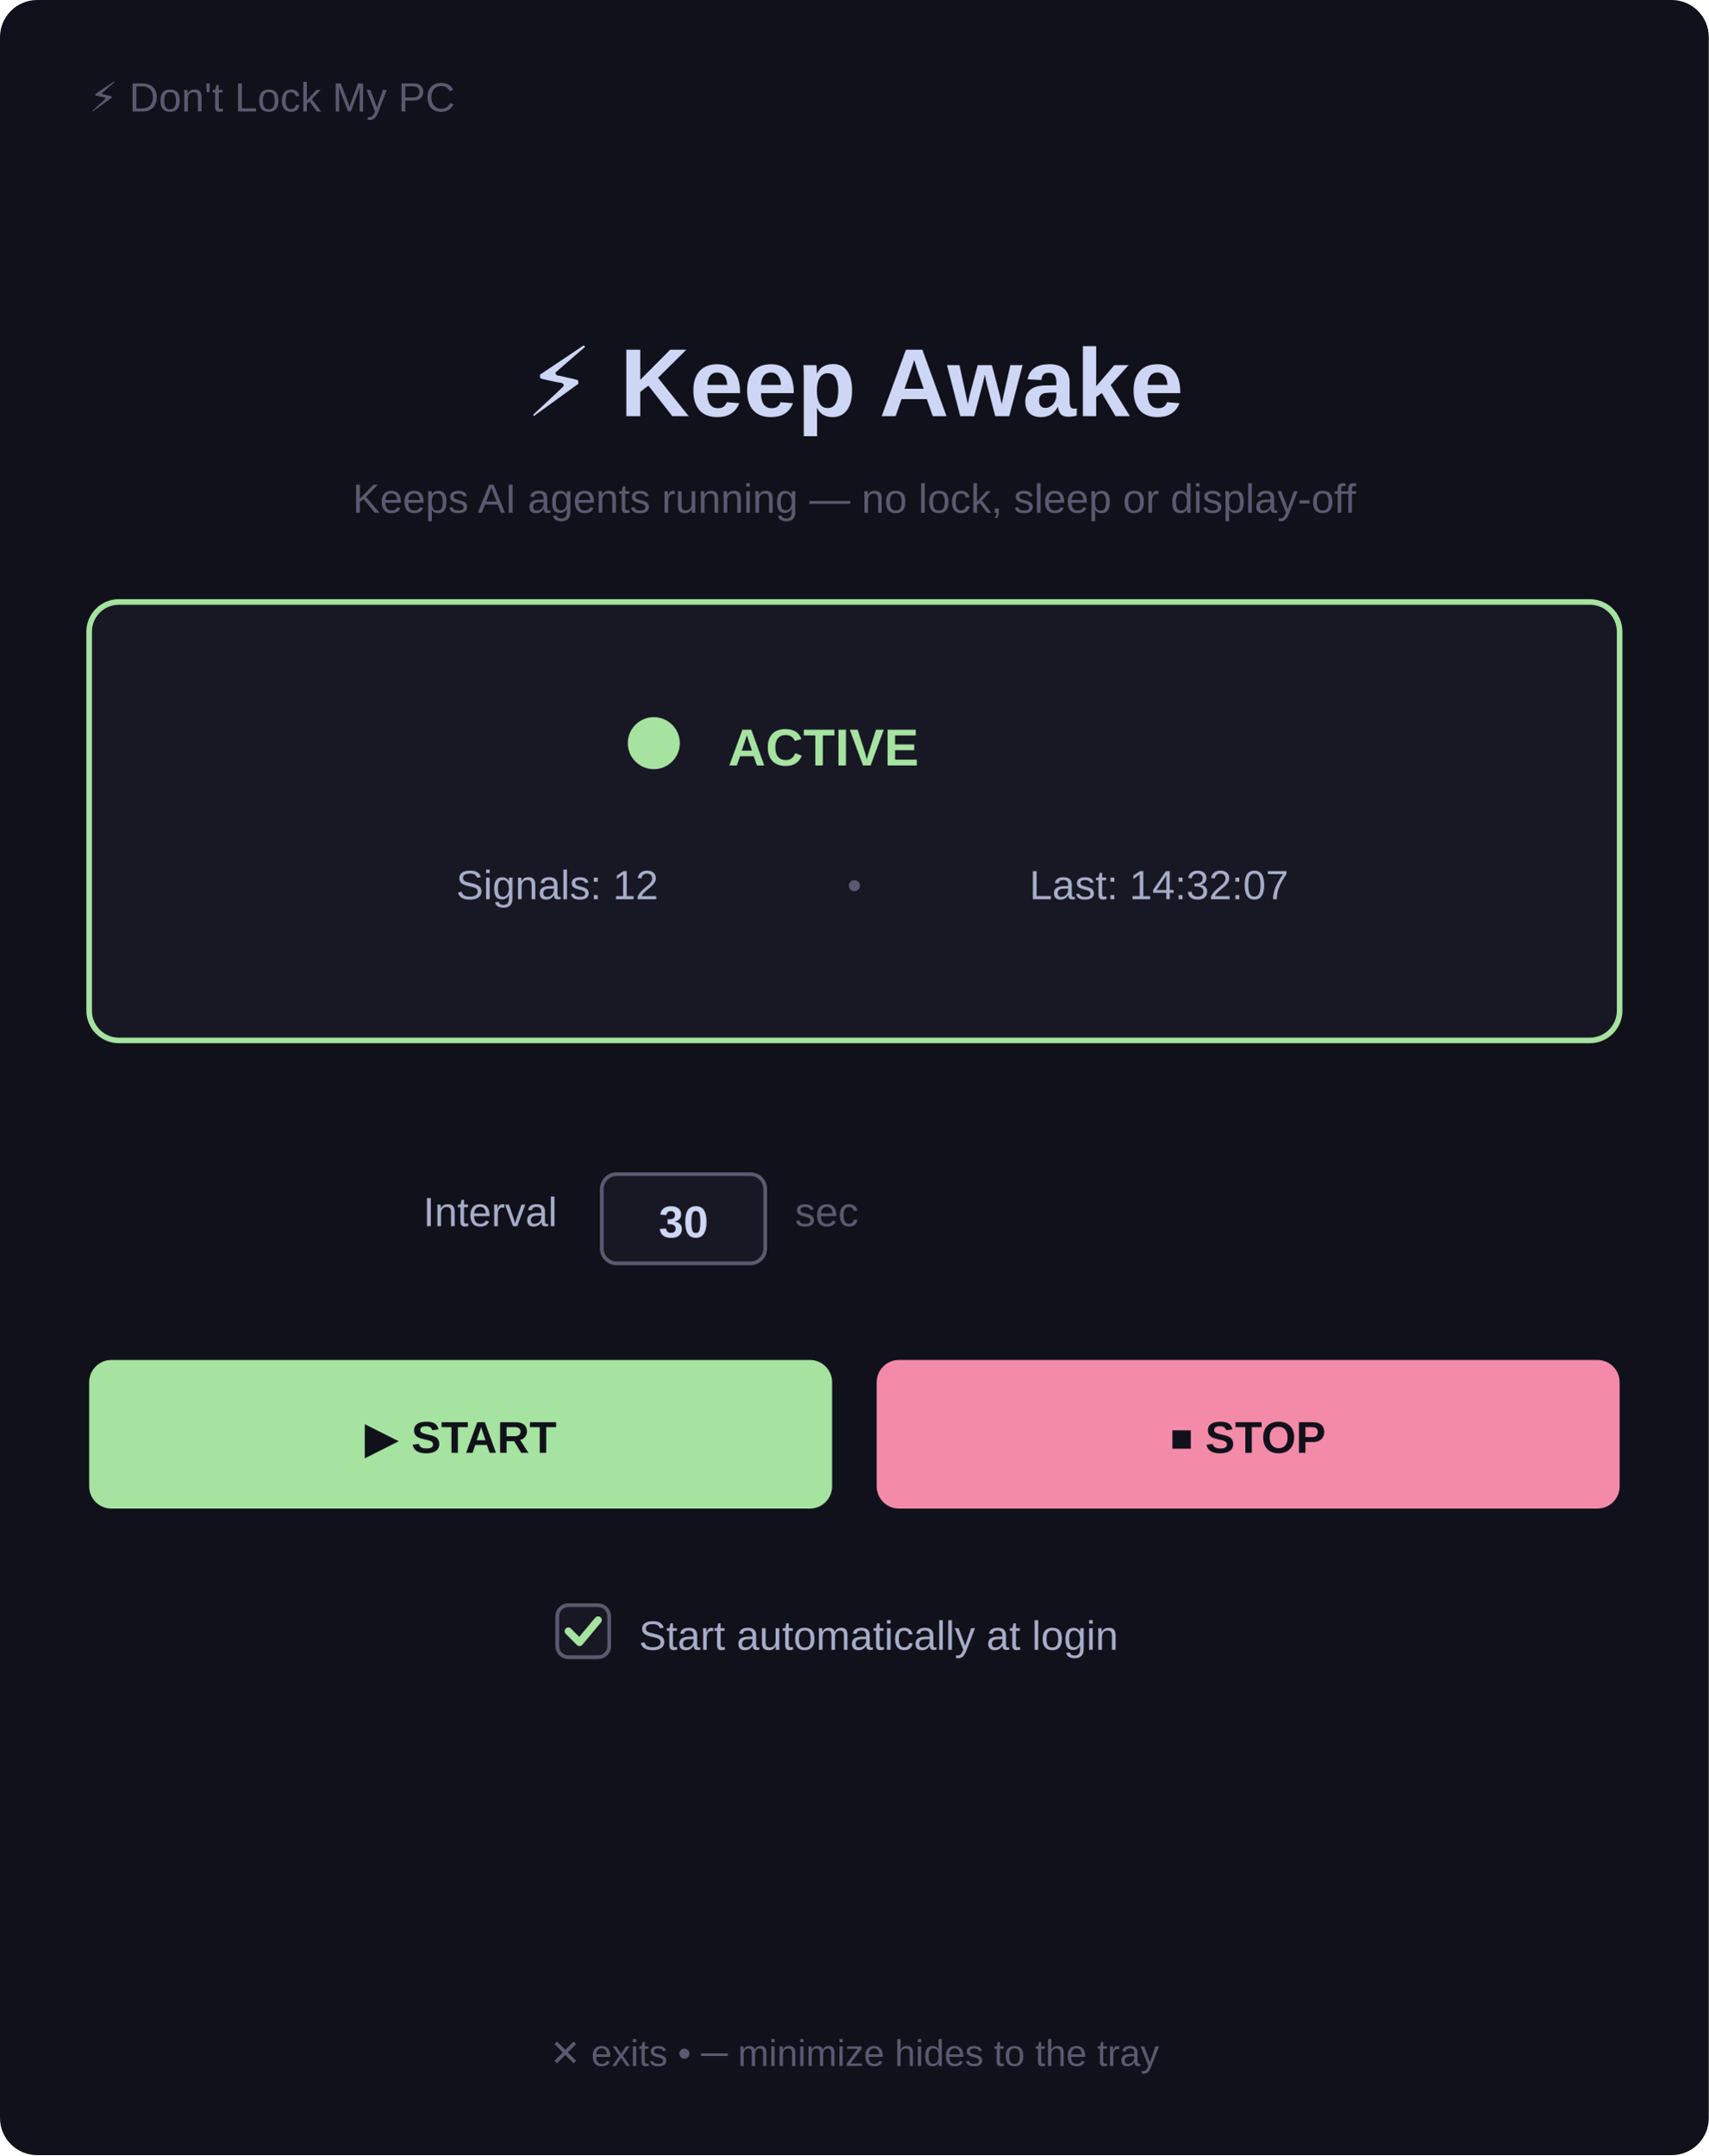
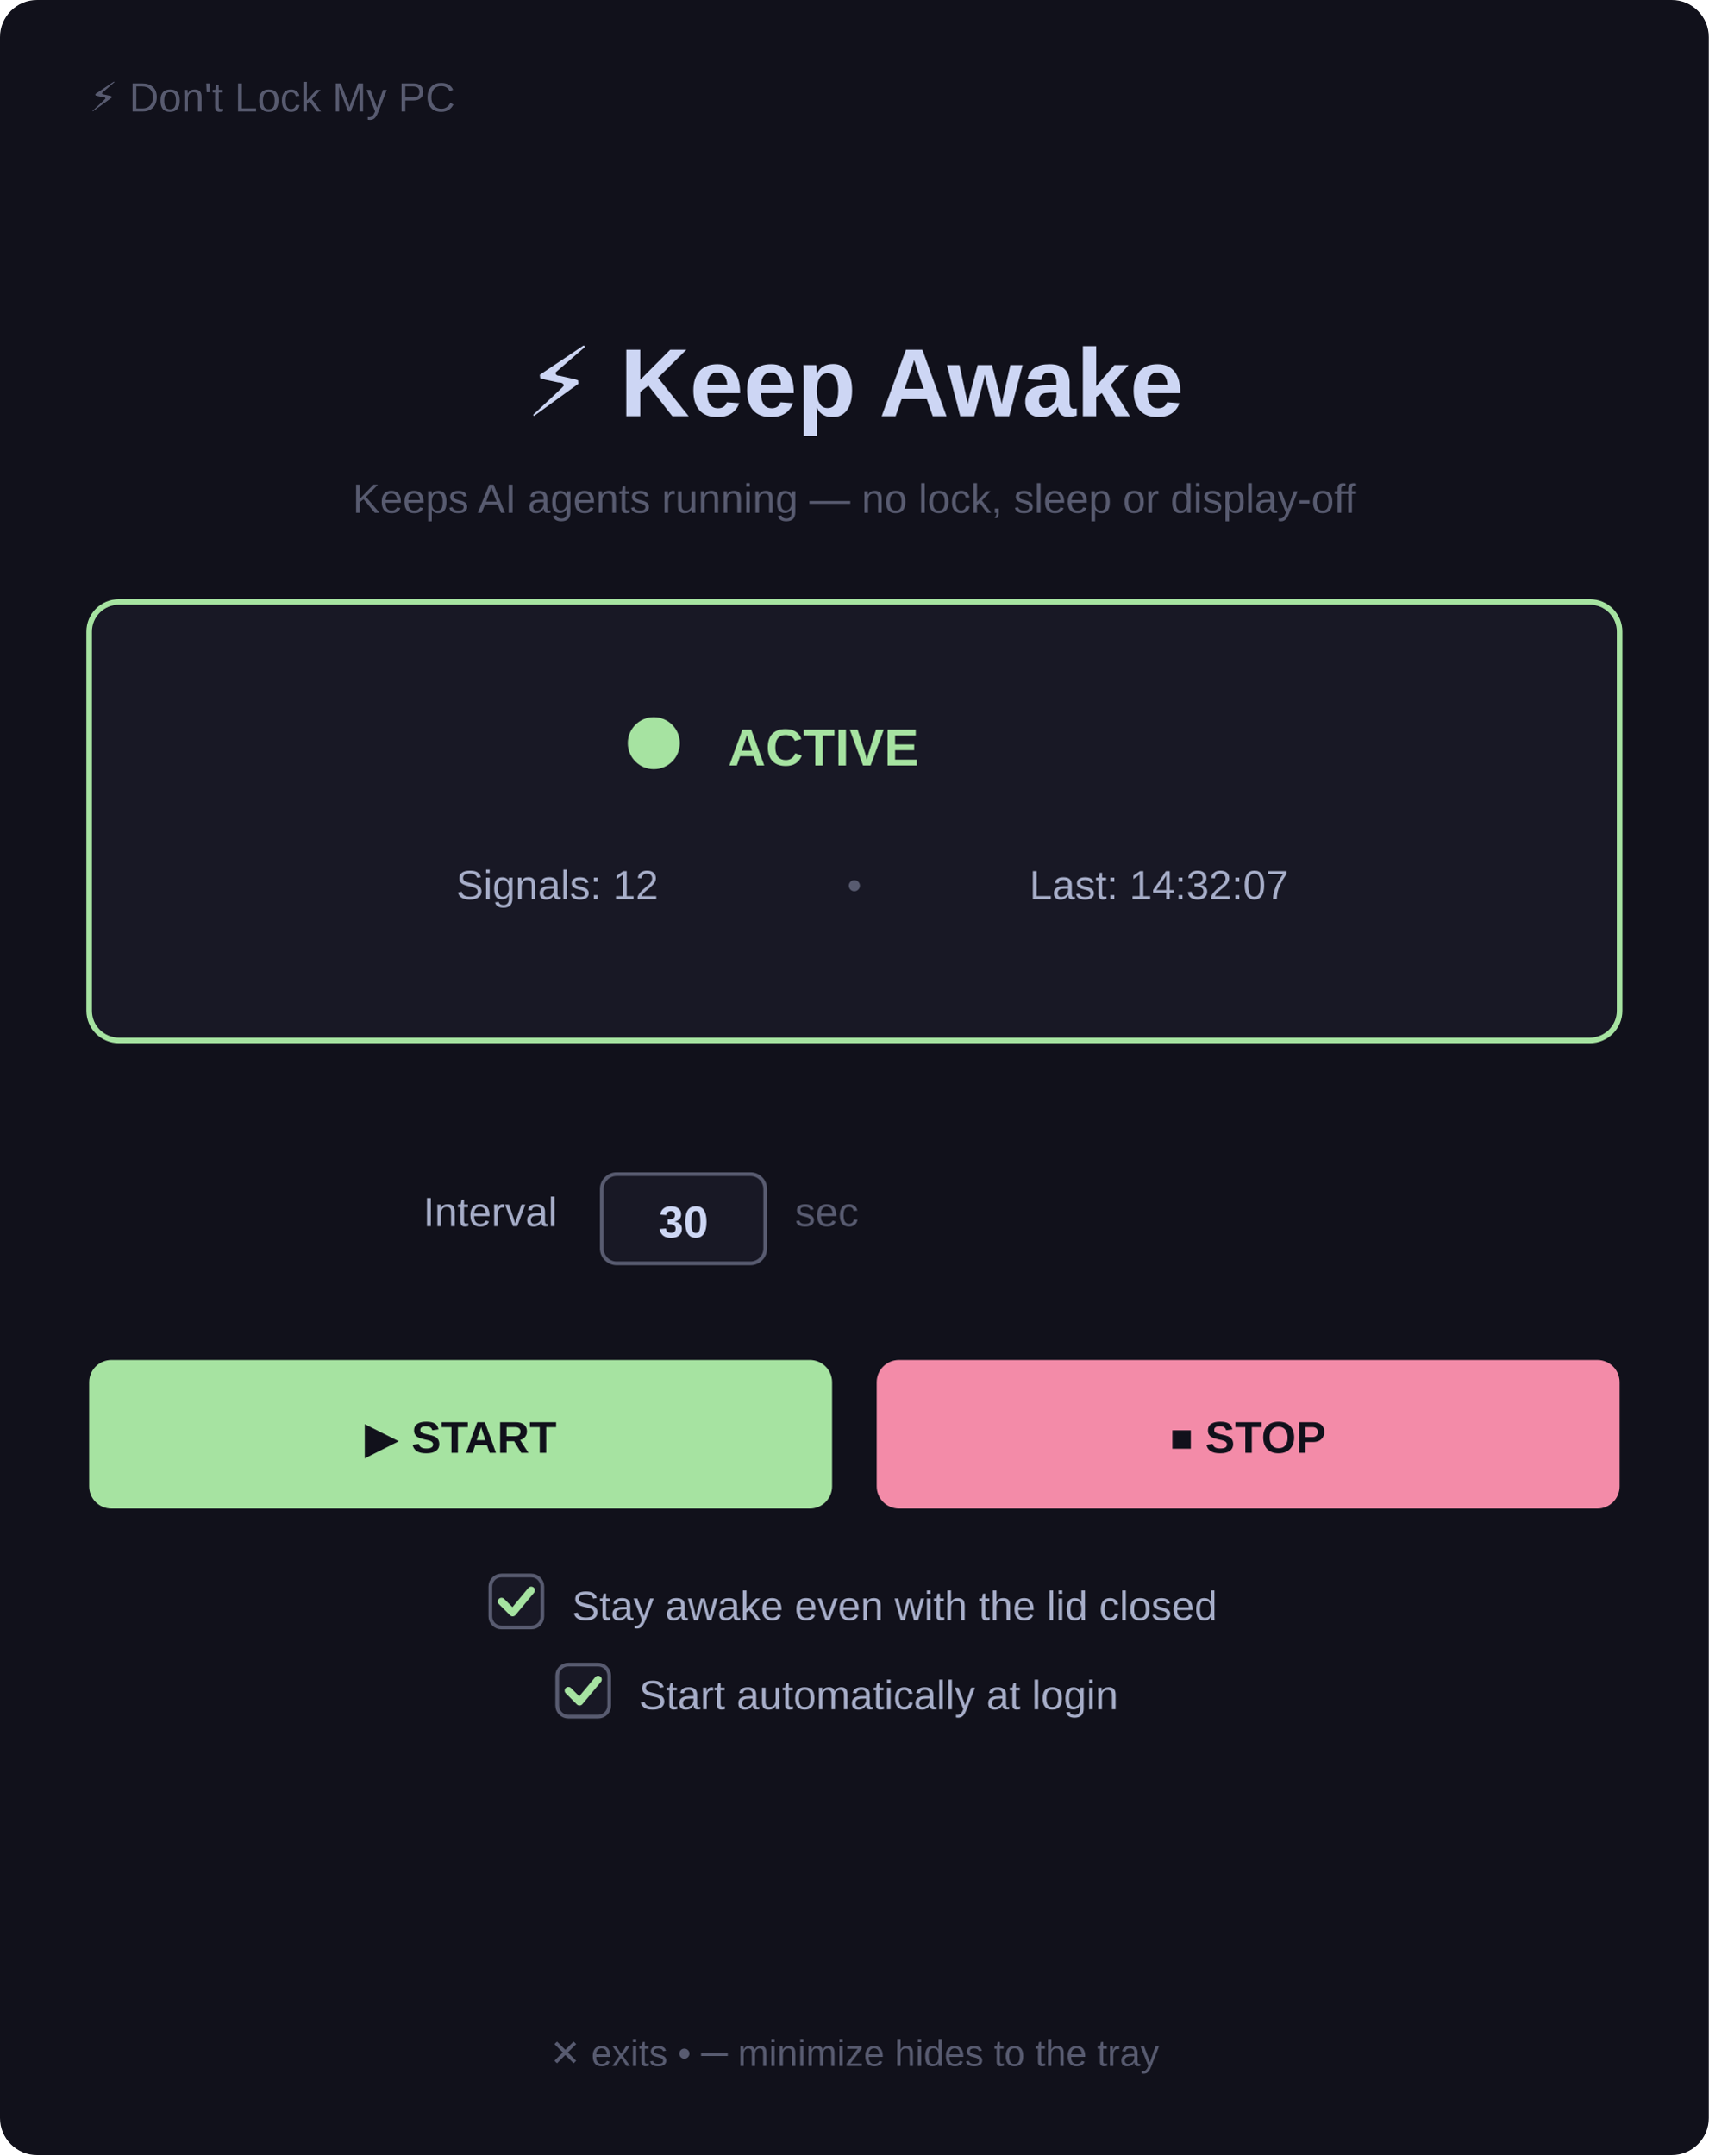
<svg xmlns="http://www.w3.org/2000/svg" width="460" height="580" viewBox="0 0 460 580" font-family="Segoe UI, Helvetica Neue, Arial, sans-serif">
  <rect width="460" height="580" rx="10" fill="#11111b" />
  <text x="24" y="30" fill="#585b70" font-size="11">⚡ Don't Lock My PC</text>
  <text x="230" y="112" fill="#cdd6f4" font-size="26" font-weight="600" text-anchor="middle">⚡ Keep Awake</text>
  <text x="230" y="138" fill="#585b70" font-size="11" text-anchor="middle">Keeps AI agents running — no lock, sleep or display-off</text>
  <rect x="24" y="162" width="412" height="118" rx="8" fill="#181825" stroke="#a6e3a1" stroke-width="1.5" />
  <circle cx="176" cy="200" r="7" fill="#a6e3a1" />
  <text x="196" y="206" fill="#a6e3a1" font-size="14" font-weight="600">ACTIVE</text>
  <text x="150" y="242" fill="#a6adc8" font-size="11" text-anchor="middle">Signals: 12</text>
  <text x="230" y="242" fill="#585b70" font-size="11" text-anchor="middle">•</text>
  <text x="312" y="242" fill="#a6adc8" font-size="11" text-anchor="middle">Last: 14:32:07</text>
  <text x="150" y="330" fill="#a6adc8" font-size="11" text-anchor="end">Interval</text>
  <rect x="162" y="316" width="44" height="24" rx="4" fill="#181825" stroke="#585b70" />
  <text x="184" y="333" fill="#cdd6f4" font-size="12" font-weight="600" text-anchor="middle">30</text>
  <text x="214" y="330" fill="#585b70" font-size="11">sec</text>
  <rect x="24" y="366" width="200" height="40" rx="6" fill="#a6e3a1" />
  <text x="124" y="391" fill="#11111b" font-size="12" font-weight="600" text-anchor="middle">▶  START</text>
  <rect x="236" y="366" width="200" height="40" rx="6" fill="#f38ba8" />
  <text x="336" y="391" fill="#11111b" font-size="12" font-weight="600" text-anchor="middle">⏹  STOP</text>
-   <rect x="150" y="432" width="14" height="14" rx="3" fill="#181825" stroke="#585b70" />
-   <path d="M153 439 l3 3 l5 -6" fill="none" stroke="#a6e3a1" stroke-width="2" stroke-linecap="round" stroke-linejoin="round" />
-   <text x="172" y="444" fill="#a6adc8" font-size="11">Start automatically at login</text>
+   <rect x="132" y="424" width="14" height="14" rx="3" fill="#181825" stroke="#585b70" />
+   <path d="M135 431 l3 3 l5 -6" fill="none" stroke="#a6e3a1" stroke-width="2" stroke-linecap="round" stroke-linejoin="round" />
+   <text x="154" y="436" fill="#a6adc8" font-size="11">Stay awake even with the lid closed</text>
+   <rect x="150" y="448" width="14" height="14" rx="3" fill="#181825" stroke="#585b70" />
+   <path d="M153 455 l3 3 l5 -6" fill="none" stroke="#a6e3a1" stroke-width="2" stroke-linecap="round" stroke-linejoin="round" />
+   <text x="172" y="460" fill="#a6adc8" font-size="11">Start automatically at login</text>
  <text x="230" y="556" fill="#585b70" font-size="10" text-anchor="middle">✕ exits  •  ─ minimize hides to the tray</text>
</svg>
